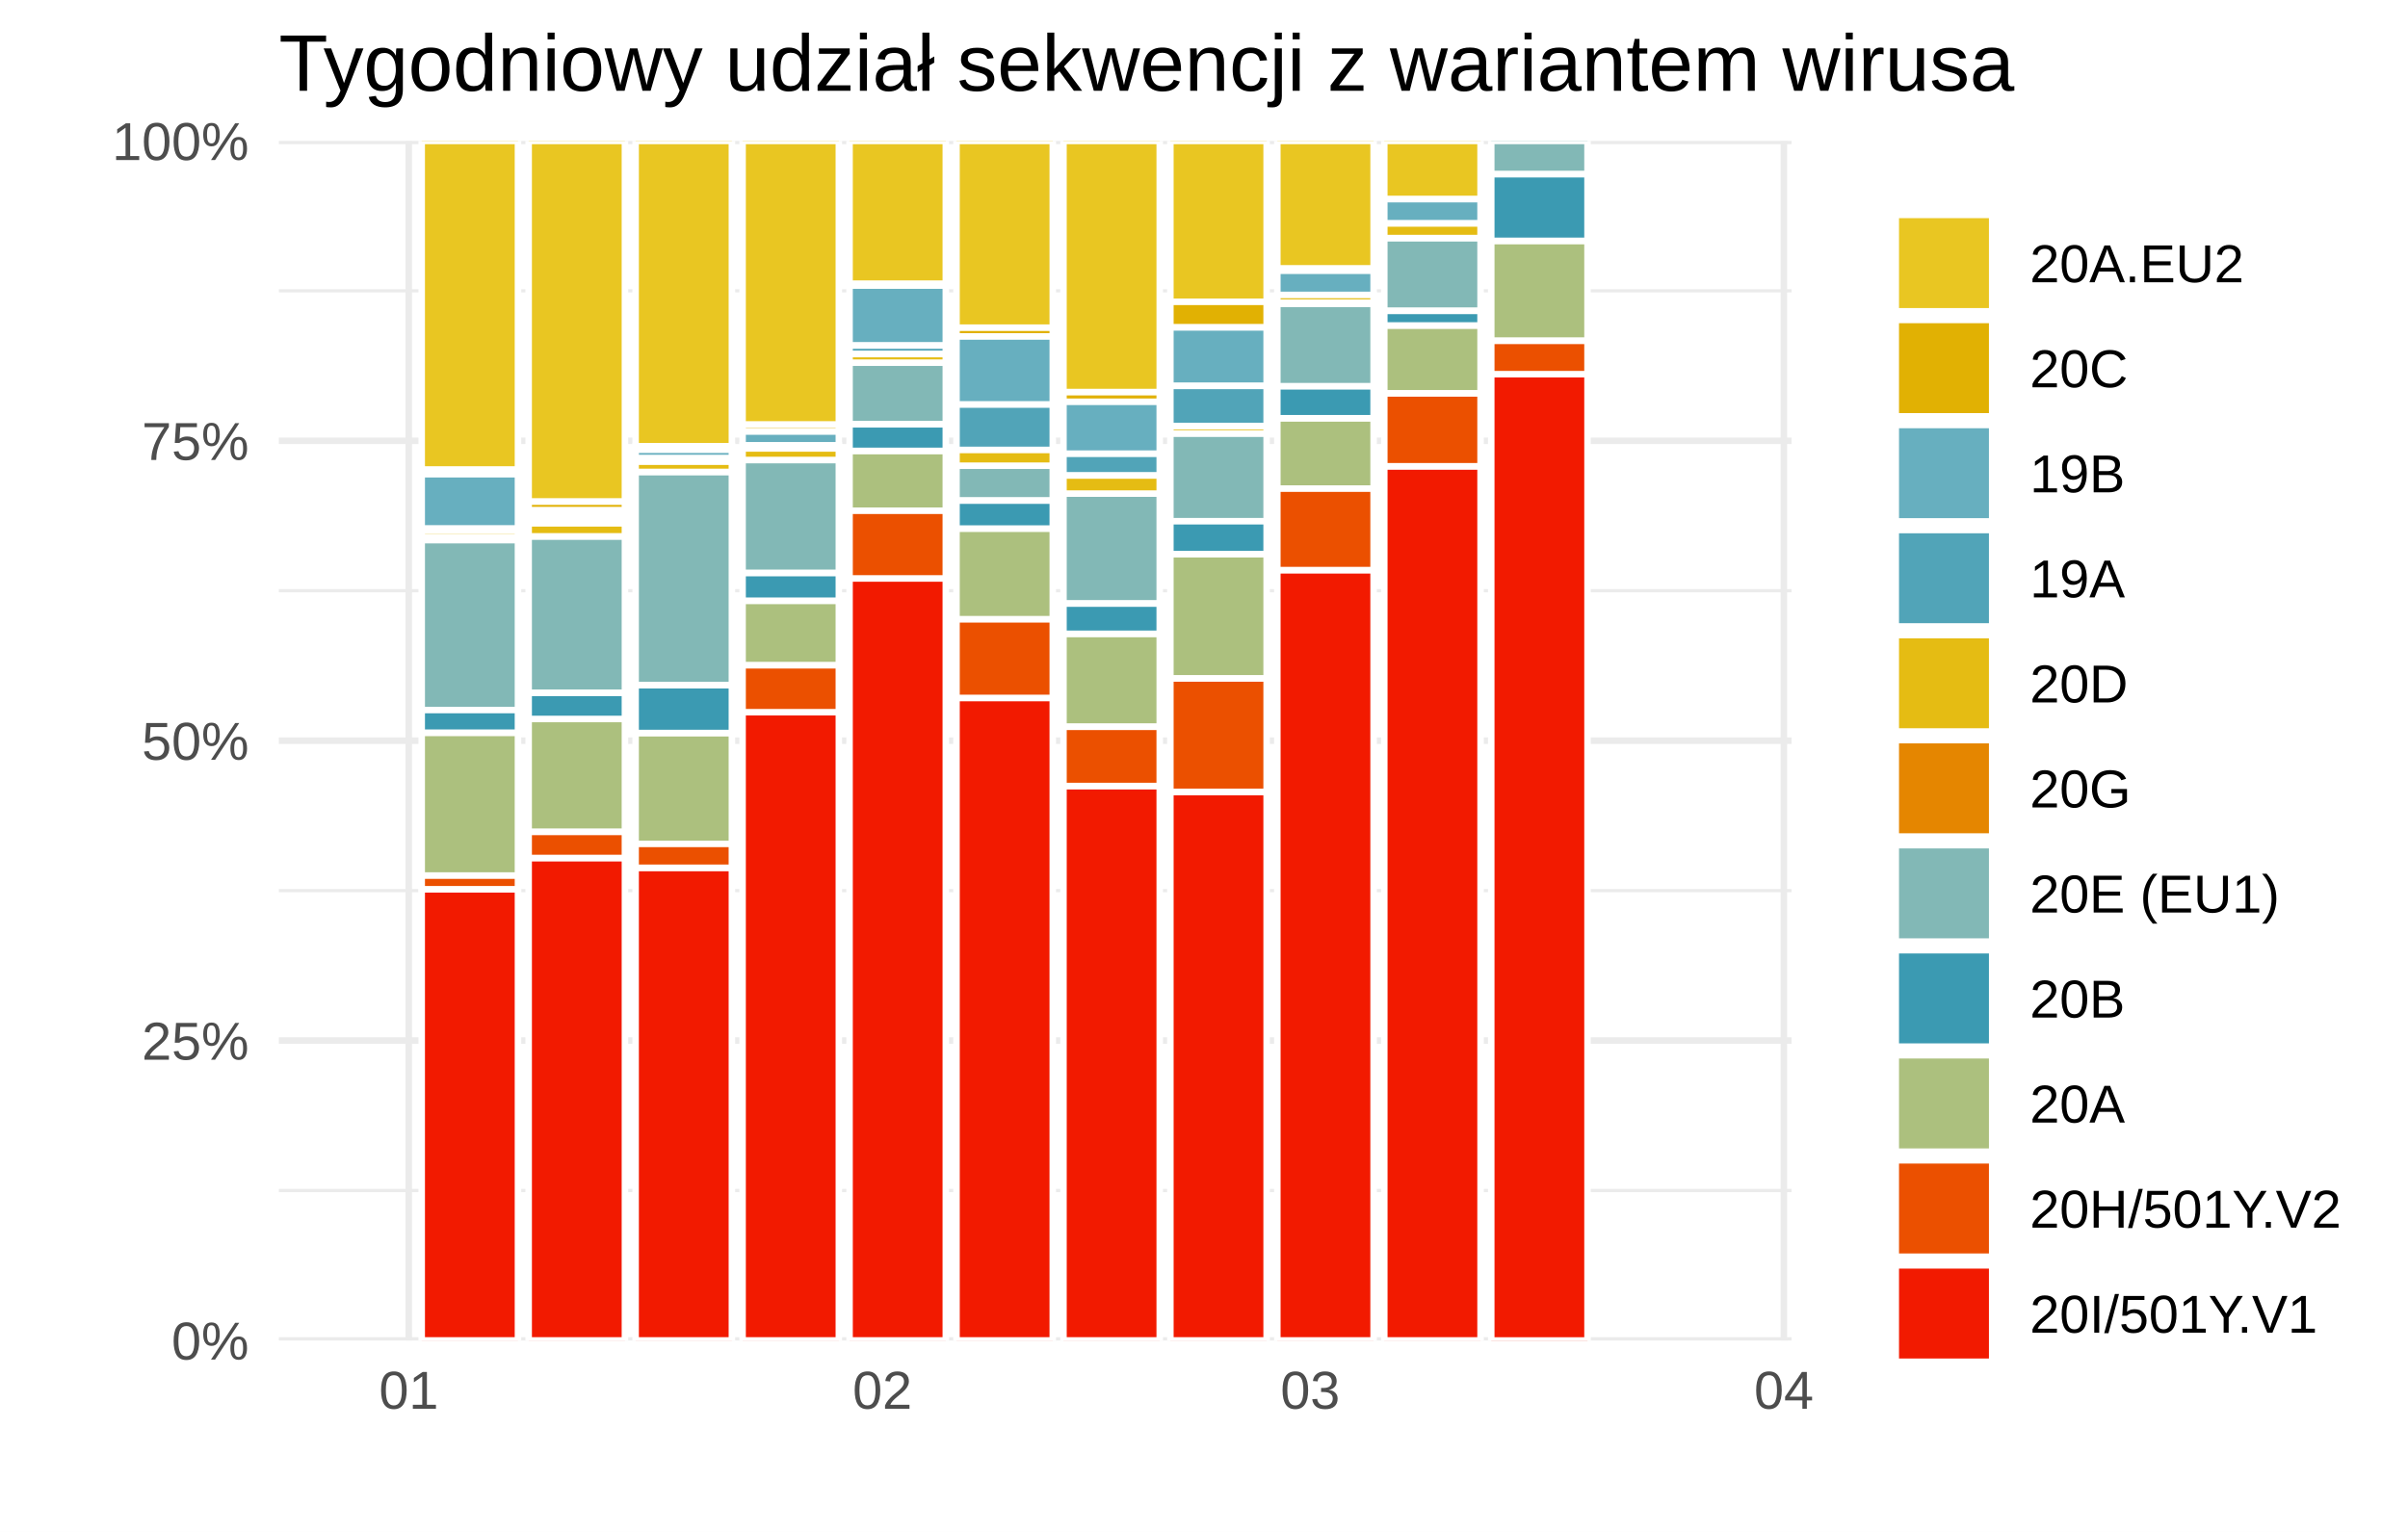
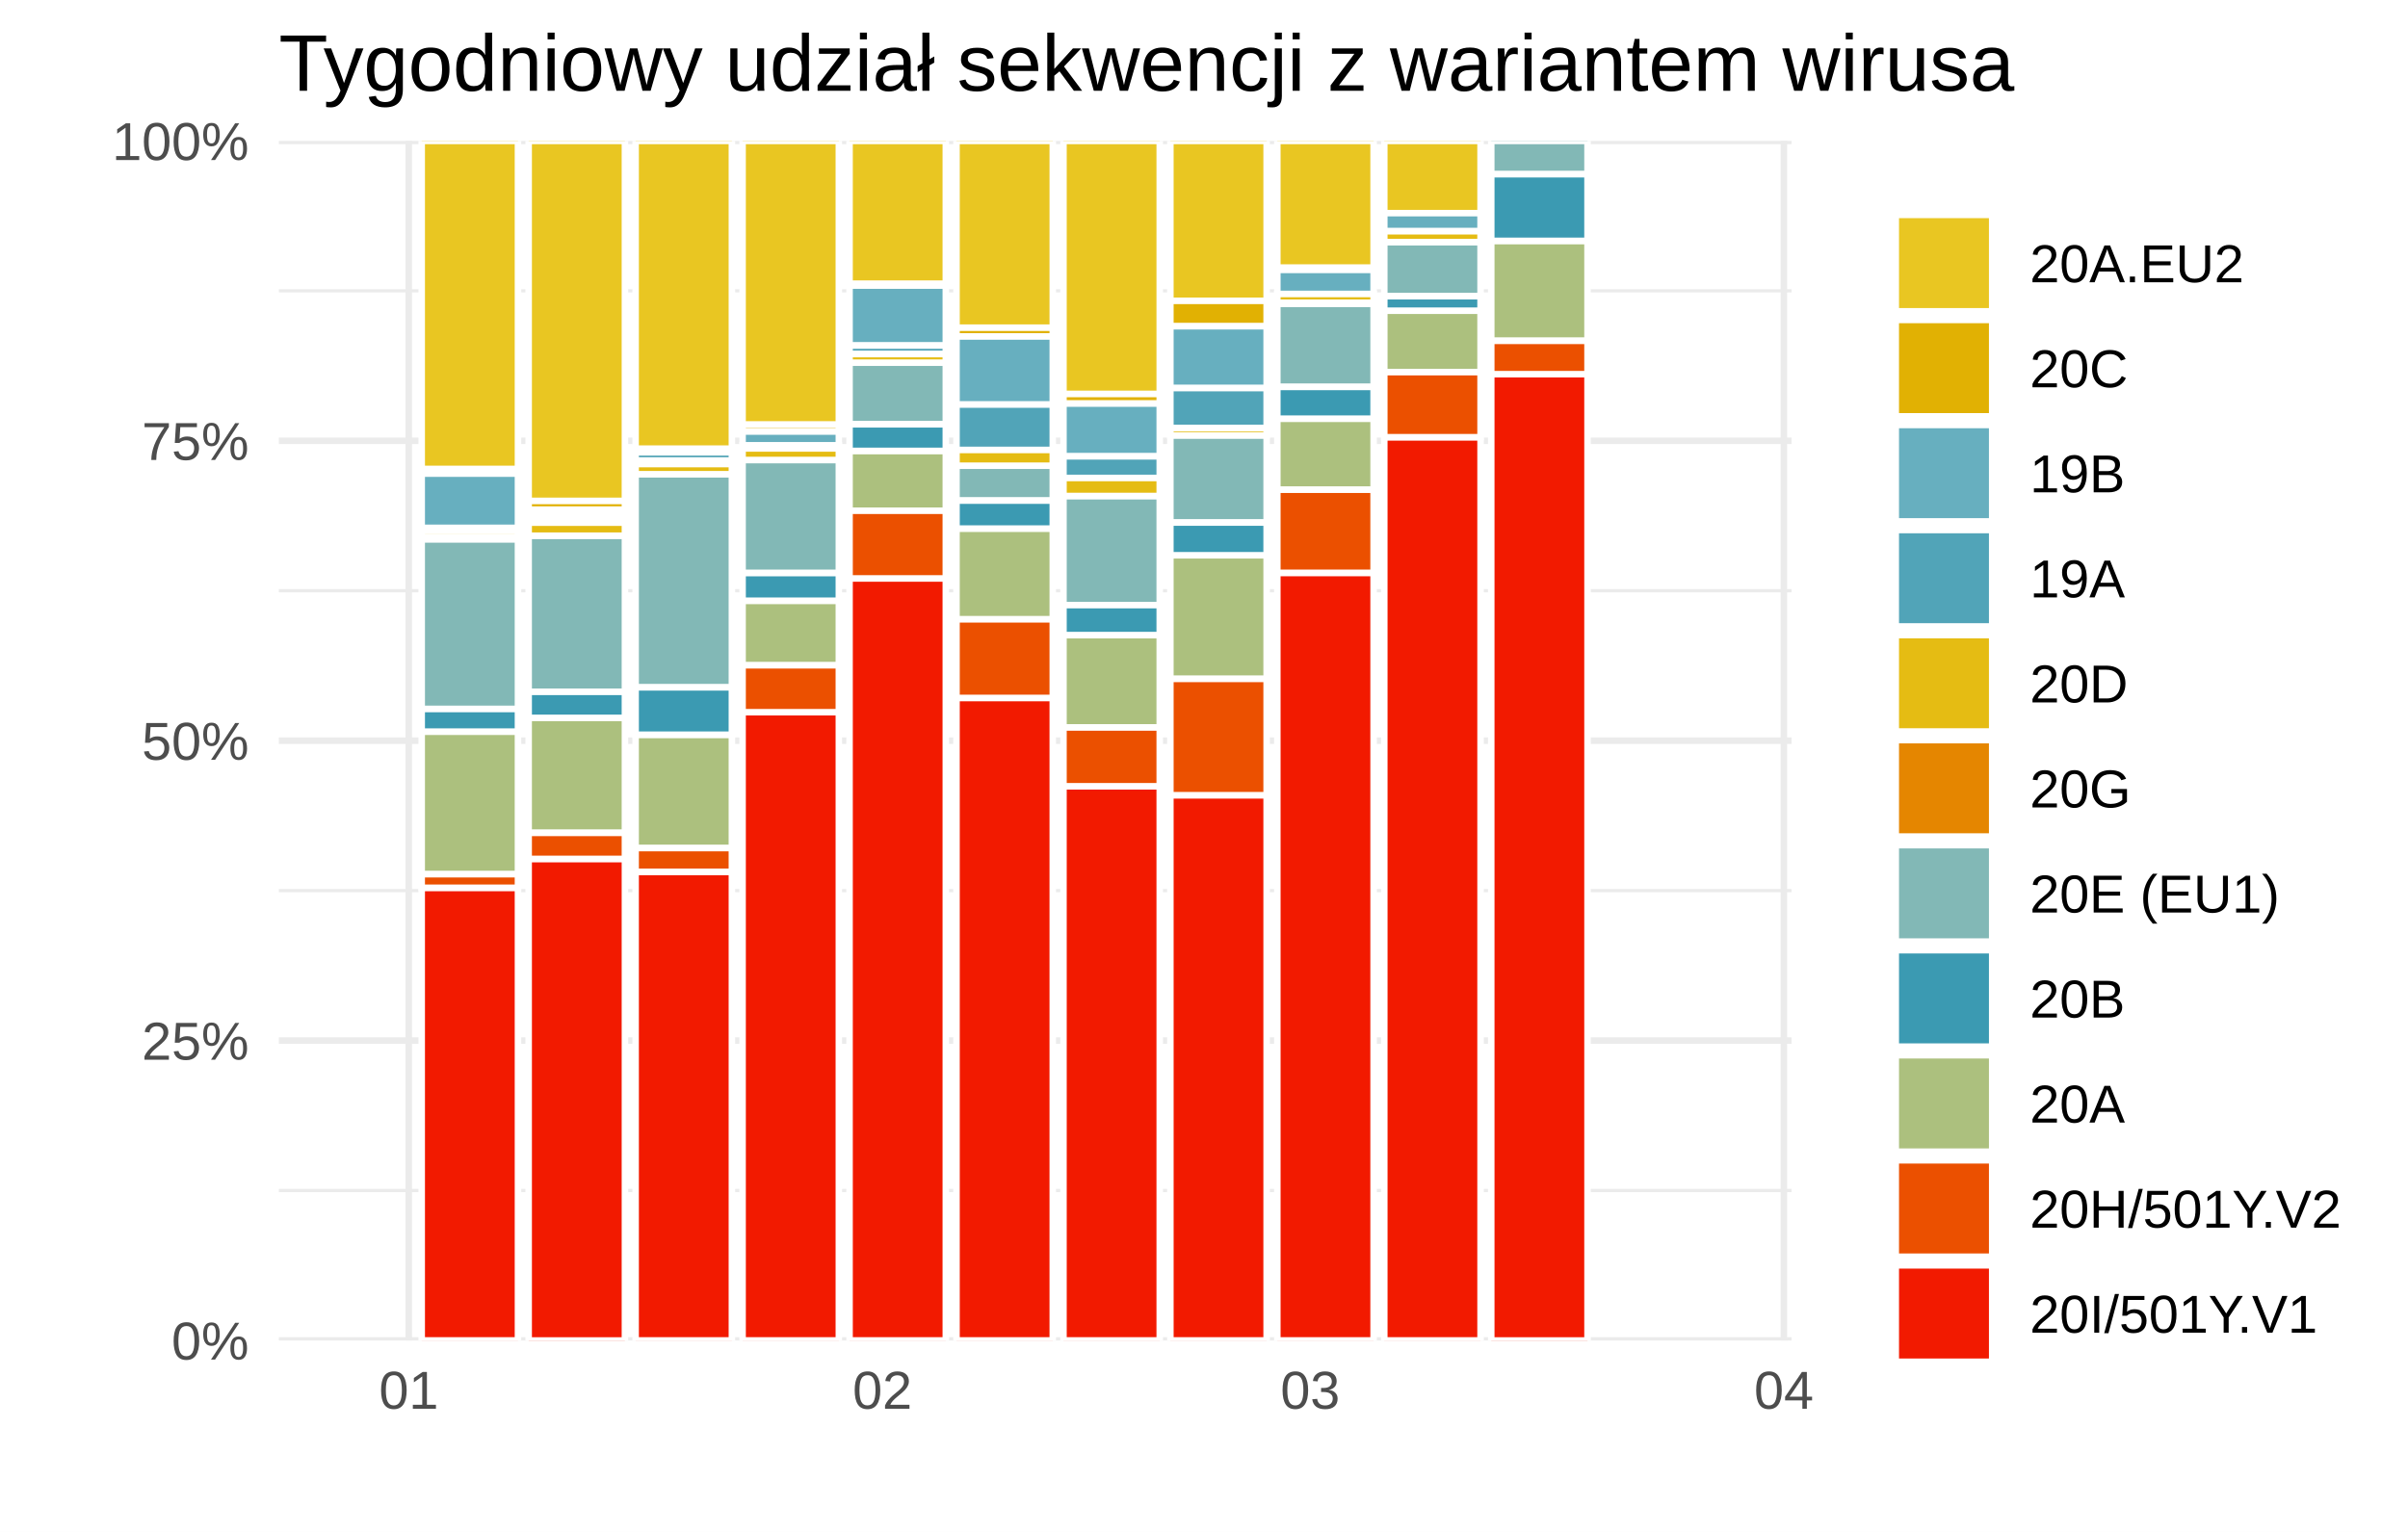
<svg xmlns="http://www.w3.org/2000/svg" class="svglite" width="396.00pt" height="252.00pt" viewBox="0 0 396.00 252.00">
  <defs>
    <style type="text/css">
    .svglite line, .svglite polyline, .svglite polygon, .svglite path, .svglite rect, .svglite circle {
      fill: none;
      stroke: #000000;
      stroke-linecap: round;
      stroke-linejoin: round;
      stroke-miterlimit: 10.00;
    }
  </style>
  </defs>
  <rect width="100%" height="100%" style="stroke: none; fill: #FFFFFF;" />
  <defs>
    <clipPath id="cpMC4wMHwzOTYuMDB8MC4wMHwyNTIuMDA=">
      <rect x="0.00" y="0.00" width="396.00" height="252.00" />
    </clipPath>
  </defs>
  <g clip-path="url(#cpMC4wMHwzOTYuMDB8MC4wMHwyNTIuMDA=)">
</g>
  <defs>
    <clipPath id="cpNDUuODZ8Mjk0LjYyfDIzLjE4fDIyMC41MA==">
      <rect x="45.86" y="23.18" width="248.76" height="197.33" />
    </clipPath>
  </defs>
  <g clip-path="url(#cpNDUuODZ8Mjk0LjYyfDIzLjE4fDIyMC41MA==)">
    <polyline points="45.86,195.84 294.62,195.84 " style="stroke-width: 0.53; stroke: #EBEBEB; stroke-linecap: butt;" />
    <polyline points="45.86,146.51 294.62,146.51 " style="stroke-width: 0.53; stroke: #EBEBEB; stroke-linecap: butt;" />
    <polyline points="45.86,97.17 294.62,97.17 " style="stroke-width: 0.53; stroke: #EBEBEB; stroke-linecap: butt;" />
    <polyline points="45.86,47.84 294.62,47.84 " style="stroke-width: 0.53; stroke: #EBEBEB; stroke-linecap: butt;" />
    <polyline points="106.16,220.50 106.16,23.18 " style="stroke-width: 0.53; stroke: #EBEBEB; stroke-linecap: butt;" />
    <polyline points="180.29,220.50 180.29,23.18 " style="stroke-width: 0.53; stroke: #EBEBEB; stroke-linecap: butt;" />
    <polyline points="254.41,220.50 254.41,23.18 " style="stroke-width: 0.53; stroke: #EBEBEB; stroke-linecap: butt;" />
    <polyline points="45.86,220.50 294.62,220.50 " style="stroke-width: 1.07; stroke: #EBEBEB; stroke-linecap: butt;" />
    <polyline points="45.86,171.17 294.62,171.17 " style="stroke-width: 1.07; stroke: #EBEBEB; stroke-linecap: butt;" />
    <polyline points="45.86,121.84 294.62,121.84 " style="stroke-width: 1.07; stroke: #EBEBEB; stroke-linecap: butt;" />
    <polyline points="45.86,72.51 294.62,72.51 " style="stroke-width: 1.07; stroke: #EBEBEB; stroke-linecap: butt;" />
    <polyline points="45.86,23.18 294.62,23.18 " style="stroke-width: 1.07; stroke: #EBEBEB; stroke-linecap: butt;" />
    <polyline points="67.22,220.50 67.22,23.18 " style="stroke-width: 1.07; stroke: #EBEBEB; stroke-linecap: butt;" />
    <polyline points="145.11,220.50 145.11,23.18 " style="stroke-width: 1.07; stroke: #EBEBEB; stroke-linecap: butt;" />
    <polyline points="215.47,220.50 215.47,23.18 " style="stroke-width: 1.07; stroke: #EBEBEB; stroke-linecap: butt;" />
    <polyline points="293.36,220.50 293.36,23.18 " style="stroke-width: 1.07; stroke: #EBEBEB; stroke-linecap: butt;" />
-     <rect x="69.35" y="146.27" width="15.83" height="74.23" style="stroke-width: 1.07; stroke: #FFFFFF; stroke-linecap: square; stroke-linejoin: miter; fill: #F21A00;" />
-     <rect x="86.94" y="141.14" width="15.83" height="79.36" style="stroke-width: 1.07; stroke: #FFFFFF; stroke-linecap: square; stroke-linejoin: miter; fill: #F21A00;" />
-     <rect x="104.53" y="142.75" width="15.83" height="77.75" style="stroke-width: 1.07; stroke: #FFFFFF; stroke-linecap: square; stroke-linejoin: miter; fill: #F21A00;" />
+     <rect x="69.35" y="146.04" width="15.83" height="74.46" style="stroke-width: 1.07; stroke: #FFFFFF; stroke-linecap: square; stroke-linejoin: miter; fill: #F21A00;" />
+     <rect x="86.94" y="141.29" width="15.83" height="79.22" style="stroke-width: 1.07; stroke: #FFFFFF; stroke-linecap: square; stroke-linejoin: miter; fill: #F21A00;" />
+     <rect x="104.53" y="143.41" width="15.83" height="77.09" style="stroke-width: 1.07; stroke: #FFFFFF; stroke-linecap: square; stroke-linejoin: miter; fill: #F21A00;" />
    <rect x="122.12" y="117.16" width="15.83" height="103.34" style="stroke-width: 1.07; stroke: #FFFFFF; stroke-linecap: square; stroke-linejoin: miter; fill: #F21A00;" />
    <rect x="139.71" y="95.15" width="15.83" height="125.35" style="stroke-width: 1.07; stroke: #FFFFFF; stroke-linecap: square; stroke-linejoin: miter; fill: #F21A00;" />
    <rect x="157.30" y="114.80" width="15.83" height="105.70" style="stroke-width: 1.07; stroke: #FFFFFF; stroke-linecap: square; stroke-linejoin: miter; fill: #F21A00;" />
-     <rect x="174.89" y="129.29" width="15.83" height="91.21" style="stroke-width: 1.07; stroke: #FFFFFF; stroke-linecap: square; stroke-linejoin: miter; fill: #F21A00;" />
-     <rect x="192.47" y="130.26" width="15.83" height="90.24" style="stroke-width: 1.07; stroke: #FFFFFF; stroke-linecap: square; stroke-linejoin: miter; fill: #F21A00;" />
-     <rect x="210.06" y="93.78" width="15.83" height="126.72" style="stroke-width: 1.07; stroke: #FFFFFF; stroke-linecap: square; stroke-linejoin: miter; fill: #F21A00;" />
-     <rect x="227.65" y="76.70" width="15.83" height="143.80" style="stroke-width: 1.07; stroke: #FFFFFF; stroke-linecap: square; stroke-linejoin: miter; fill: #F21A00;" />
+     <rect x="174.89" y="129.34" width="15.83" height="91.16" style="stroke-width: 1.07; stroke: #FFFFFF; stroke-linecap: square; stroke-linejoin: miter; fill: #F21A00;" />
+     <rect x="192.47" y="130.81" width="15.83" height="89.69" style="stroke-width: 1.07; stroke: #FFFFFF; stroke-linecap: square; stroke-linejoin: miter; fill: #F21A00;" />
+     <rect x="210.06" y="94.23" width="15.83" height="126.27" style="stroke-width: 1.07; stroke: #FFFFFF; stroke-linecap: square; stroke-linejoin: miter; fill: #F21A00;" />
+     <rect x="227.65" y="71.91" width="15.83" height="148.59" style="stroke-width: 1.07; stroke: #FFFFFF; stroke-linecap: square; stroke-linejoin: miter; fill: #F21A00;" />
    <rect x="245.24" y="61.55" width="15.83" height="158.96" style="stroke-width: 1.07; stroke: #FFFFFF; stroke-linecap: square; stroke-linejoin: miter; fill: #F21A00;" />
-     <rect x="69.35" y="23.18" width="15.83" height="54.09" style="stroke-width: 1.07; stroke: #FFFFFF; stroke-linecap: square; stroke-linejoin: miter; fill: #E9C622;" />
-     <rect x="86.94" y="23.18" width="15.83" height="59.34" style="stroke-width: 1.07; stroke: #FFFFFF; stroke-linecap: square; stroke-linejoin: miter; fill: #E9C622;" />
-     <rect x="104.53" y="23.18" width="15.83" height="50.24" style="stroke-width: 1.07; stroke: #FFFFFF; stroke-linecap: square; stroke-linejoin: miter; fill: #E9C622;" />
+     <rect x="69.35" y="23.18" width="15.83" height="53.99" style="stroke-width: 1.07; stroke: #FFFFFF; stroke-linecap: square; stroke-linejoin: miter; fill: #E9C622;" />
+     <rect x="86.94" y="23.18" width="15.83" height="59.23" style="stroke-width: 1.07; stroke: #FFFFFF; stroke-linecap: square; stroke-linejoin: miter; fill: #E9C622;" />
+     <rect x="104.53" y="23.18" width="15.83" height="50.65" style="stroke-width: 1.07; stroke: #FFFFFF; stroke-linecap: square; stroke-linejoin: miter; fill: #E9C622;" />
    <rect x="122.12" y="23.18" width="15.83" height="46.68" style="stroke-width: 1.07; stroke: #FFFFFF; stroke-linecap: square; stroke-linejoin: miter; fill: #E9C622;" />
    <rect x="139.71" y="23.18" width="15.83" height="23.52" style="stroke-width: 1.07; stroke: #FFFFFF; stroke-linecap: square; stroke-linejoin: miter; fill: #E9C622;" />
    <rect x="157.30" y="23.18" width="15.83" height="30.73" style="stroke-width: 1.07; stroke: #FFFFFF; stroke-linecap: square; stroke-linejoin: miter; fill: #E9C622;" />
-     <rect x="174.89" y="23.18" width="15.83" height="41.33" style="stroke-width: 1.07; stroke: #FFFFFF; stroke-linecap: square; stroke-linejoin: miter; fill: #E9C622;" />
-     <rect x="192.47" y="23.18" width="15.83" height="26.47" style="stroke-width: 1.07; stroke: #FFFFFF; stroke-linecap: square; stroke-linejoin: miter; fill: #E9C622;" />
-     <rect x="210.06" y="23.18" width="15.83" height="21.00" style="stroke-width: 1.07; stroke: #FFFFFF; stroke-linecap: square; stroke-linejoin: miter; fill: #E9C622;" />
-     <rect x="227.65" y="23.18" width="15.83" height="9.59" style="stroke-width: 1.07; stroke: #FFFFFF; stroke-linecap: square; stroke-linejoin: miter; fill: #E9C622;" />
+     <rect x="174.89" y="23.18" width="15.83" height="41.64" style="stroke-width: 1.07; stroke: #FFFFFF; stroke-linecap: square; stroke-linejoin: miter; fill: #E9C622;" />
+     <rect x="192.47" y="23.18" width="15.83" height="26.31" style="stroke-width: 1.07; stroke: #FFFFFF; stroke-linecap: square; stroke-linejoin: miter; fill: #E9C622;" />
+     <rect x="210.06" y="23.18" width="15.83" height="20.87" style="stroke-width: 1.07; stroke: #FFFFFF; stroke-linecap: square; stroke-linejoin: miter; fill: #E9C622;" />
+     <rect x="227.65" y="23.18" width="15.83" height="11.89" style="stroke-width: 1.07; stroke: #FFFFFF; stroke-linecap: square; stroke-linejoin: miter; fill: #E9C622;" />
    <rect x="245.24" y="23.18" width="15.83" height="0.00" style="stroke-width: 1.07; stroke: #FFFFFF; stroke-linecap: square; stroke-linejoin: miter; fill: #E9C622;" />
-     <rect x="69.35" y="120.53" width="15.83" height="23.50" style="stroke-width: 1.07; stroke: #FFFFFF; stroke-linecap: square; stroke-linejoin: miter; fill: #ACC07E;" />
-     <rect x="86.94" y="118.27" width="15.83" height="18.59" style="stroke-width: 1.07; stroke: #FFFFFF; stroke-linecap: square; stroke-linejoin: miter; fill: #ACC07E;" />
-     <rect x="104.53" y="120.58" width="15.83" height="18.24" style="stroke-width: 1.07; stroke: #FFFFFF; stroke-linecap: square; stroke-linejoin: miter; fill: #ACC07E;" />
+     <rect x="69.35" y="120.35" width="15.83" height="23.46" style="stroke-width: 1.07; stroke: #FFFFFF; stroke-linecap: square; stroke-linejoin: miter; fill: #ACC07E;" />
+     <rect x="86.94" y="118.09" width="15.83" height="18.91" style="stroke-width: 1.07; stroke: #FFFFFF; stroke-linecap: square; stroke-linejoin: miter; fill: #ACC07E;" />
+     <rect x="104.53" y="120.87" width="15.83" height="18.65" style="stroke-width: 1.07; stroke: #FFFFFF; stroke-linecap: square; stroke-linejoin: miter; fill: #ACC07E;" />
    <rect x="122.12" y="98.82" width="15.83" height="10.63" style="stroke-width: 1.07; stroke: #FFFFFF; stroke-linecap: square; stroke-linejoin: miter; fill: #ACC07E;" />
    <rect x="139.71" y="74.16" width="15.83" height="9.86" style="stroke-width: 1.07; stroke: #FFFFFF; stroke-linecap: square; stroke-linejoin: miter; fill: #ACC07E;" />
    <rect x="157.30" y="86.94" width="15.83" height="14.94" style="stroke-width: 1.07; stroke: #FFFFFF; stroke-linecap: square; stroke-linejoin: miter; fill: #ACC07E;" />
-     <rect x="174.89" y="104.25" width="15.83" height="15.30" style="stroke-width: 1.07; stroke: #FFFFFF; stroke-linecap: square; stroke-linejoin: miter; fill: #ACC07E;" />
-     <rect x="192.47" y="91.16" width="15.83" height="20.45" style="stroke-width: 1.07; stroke: #FFFFFF; stroke-linecap: square; stroke-linejoin: miter; fill: #ACC07E;" />
-     <rect x="210.06" y="68.80" width="15.83" height="11.59" style="stroke-width: 1.07; stroke: #FFFFFF; stroke-linecap: square; stroke-linejoin: miter; fill: #ACC07E;" />
-     <rect x="227.65" y="53.54" width="15.83" height="11.18" style="stroke-width: 1.07; stroke: #FFFFFF; stroke-linecap: square; stroke-linejoin: miter; fill: #ACC07E;" />
+     <rect x="174.89" y="104.48" width="15.83" height="15.19" style="stroke-width: 1.07; stroke: #FFFFFF; stroke-linecap: square; stroke-linejoin: miter; fill: #ACC07E;" />
+     <rect x="192.47" y="91.34" width="15.83" height="20.33" style="stroke-width: 1.07; stroke: #FFFFFF; stroke-linecap: square; stroke-linejoin: miter; fill: #ACC07E;" />
+     <rect x="210.06" y="68.87" width="15.83" height="11.69" style="stroke-width: 1.07; stroke: #FFFFFF; stroke-linecap: square; stroke-linejoin: miter; fill: #ACC07E;" />
+     <rect x="227.65" y="51.11" width="15.83" height="10.10" style="stroke-width: 1.07; stroke: #FFFFFF; stroke-linecap: square; stroke-linejoin: miter; fill: #ACC07E;" />
    <rect x="245.24" y="39.62" width="15.83" height="16.44" style="stroke-width: 1.07; stroke: #FFFFFF; stroke-linecap: square; stroke-linejoin: miter; fill: #ACC07E;" />
-     <rect x="69.35" y="88.83" width="15.83" height="27.98" style="stroke-width: 1.07; stroke: #FFFFFF; stroke-linecap: square; stroke-linejoin: miter; fill: #82B8B6;" />
-     <rect x="86.94" y="88.24" width="15.83" height="25.74" style="stroke-width: 1.07; stroke: #FFFFFF; stroke-linecap: square; stroke-linejoin: miter; fill: #82B8B6;" />
-     <rect x="104.53" y="77.63" width="15.83" height="35.09" style="stroke-width: 1.07; stroke: #FFFFFF; stroke-linecap: square; stroke-linejoin: miter; fill: #82B8B6;" />
+     <rect x="69.35" y="88.70" width="15.83" height="27.92" style="stroke-width: 1.07; stroke: #FFFFFF; stroke-linecap: square; stroke-linejoin: miter; fill: #82B8B6;" />
+     <rect x="86.94" y="88.12" width="15.83" height="25.69" style="stroke-width: 1.07; stroke: #FFFFFF; stroke-linecap: square; stroke-linejoin: miter; fill: #82B8B6;" />
+     <rect x="104.53" y="78.01" width="15.83" height="35.07" style="stroke-width: 1.07; stroke: #FFFFFF; stroke-linecap: square; stroke-linejoin: miter; fill: #82B8B6;" />
    <rect x="122.12" y="75.67" width="15.83" height="18.59" style="stroke-width: 1.07; stroke: #FFFFFF; stroke-linecap: square; stroke-linejoin: miter; fill: #82B8B6;" />
    <rect x="139.71" y="59.66" width="15.83" height="10.14" style="stroke-width: 1.07; stroke: #FFFFFF; stroke-linecap: square; stroke-linejoin: miter; fill: #82B8B6;" />
    <rect x="157.30" y="76.60" width="15.83" height="5.74" style="stroke-width: 1.07; stroke: #FFFFFF; stroke-linecap: square; stroke-linejoin: miter; fill: #82B8B6;" />
-     <rect x="174.89" y="81.20" width="15.83" height="18.08" style="stroke-width: 1.07; stroke: #FFFFFF; stroke-linecap: square; stroke-linejoin: miter; fill: #82B8B6;" />
-     <rect x="192.47" y="71.31" width="15.83" height="14.44" style="stroke-width: 1.07; stroke: #FFFFFF; stroke-linecap: square; stroke-linejoin: miter; fill: #82B8B6;" />
-     <rect x="210.06" y="49.97" width="15.83" height="13.58" style="stroke-width: 1.07; stroke: #FFFFFF; stroke-linecap: square; stroke-linejoin: miter; fill: #82B8B6;" />
-     <rect x="227.65" y="39.16" width="15.83" height="11.98" style="stroke-width: 1.07; stroke: #FFFFFF; stroke-linecap: square; stroke-linejoin: miter; fill: #82B8B6;" />
+     <rect x="174.89" y="81.59" width="15.83" height="17.96" style="stroke-width: 1.07; stroke: #FFFFFF; stroke-linecap: square; stroke-linejoin: miter; fill: #82B8B6;" />
+     <rect x="192.47" y="71.61" width="15.83" height="14.35" style="stroke-width: 1.07; stroke: #FFFFFF; stroke-linecap: square; stroke-linejoin: miter; fill: #82B8B6;" />
+     <rect x="210.06" y="49.98" width="15.83" height="13.67" style="stroke-width: 1.07; stroke: #FFFFFF; stroke-linecap: square; stroke-linejoin: miter; fill: #82B8B6;" />
+     <rect x="227.65" y="39.82" width="15.83" height="8.92" style="stroke-width: 1.07; stroke: #FFFFFF; stroke-linecap: square; stroke-linejoin: miter; fill: #82B8B6;" />
    <rect x="245.24" y="23.18" width="15.83" height="5.48" style="stroke-width: 1.07; stroke: #FFFFFF; stroke-linecap: square; stroke-linejoin: miter; fill: #82B8B6;" />
-     <rect x="69.35" y="77.26" width="15.83" height="0.75" style="stroke-width: 1.07; stroke: #FFFFFF; stroke-linecap: square; stroke-linejoin: miter; fill: #E1B103;" />
-     <rect x="86.94" y="82.52" width="15.83" height="1.43" style="stroke-width: 1.07; stroke: #FFFFFF; stroke-linecap: square; stroke-linejoin: miter; fill: #E1B103;" />
-     <rect x="104.53" y="73.42" width="15.83" height="0.56" style="stroke-width: 1.07; stroke: #FFFFFF; stroke-linecap: square; stroke-linejoin: miter; fill: #E1B103;" />
+     <rect x="69.35" y="77.16" width="15.83" height="0.74" style="stroke-width: 1.07; stroke: #FFFFFF; stroke-linecap: square; stroke-linejoin: miter; fill: #E1B103;" />
+     <rect x="86.94" y="82.41" width="15.83" height="1.43" style="stroke-width: 1.07; stroke: #FFFFFF; stroke-linecap: square; stroke-linejoin: miter; fill: #E1B103;" />
+     <rect x="104.53" y="73.83" width="15.83" height="0.56" style="stroke-width: 1.07; stroke: #FFFFFF; stroke-linecap: square; stroke-linejoin: miter; fill: #E1B103;" />
    <rect x="122.12" y="69.85" width="15.83" height="1.14" style="stroke-width: 1.07; stroke: #FFFFFF; stroke-linecap: square; stroke-linejoin: miter; fill: #E1B103;" />
    <rect x="139.71" y="46.70" width="15.83" height="0.28" style="stroke-width: 1.07; stroke: #FFFFFF; stroke-linecap: square; stroke-linejoin: miter; fill: #E1B103;" />
    <rect x="157.30" y="53.91" width="15.83" height="1.44" style="stroke-width: 1.07; stroke: #FFFFFF; stroke-linecap: square; stroke-linejoin: miter; fill: #E1B103;" />
-     <rect x="174.89" y="64.51" width="15.83" height="1.59" style="stroke-width: 1.07; stroke: #FFFFFF; stroke-linecap: square; stroke-linejoin: miter; fill: #E1B103;" />
-     <rect x="192.47" y="49.65" width="15.83" height="4.21" style="stroke-width: 1.07; stroke: #FFFFFF; stroke-linecap: square; stroke-linejoin: miter; fill: #E1B103;" />
-     <rect x="210.06" y="44.18" width="15.83" height="0.36" style="stroke-width: 1.07; stroke: #FFFFFF; stroke-linecap: square; stroke-linejoin: miter; fill: #E1B103;" />
-     <rect x="227.65" y="32.76" width="15.83" height="0.00" style="stroke-width: 1.07; stroke: #FFFFFF; stroke-linecap: square; stroke-linejoin: miter; fill: #E1B103;" />
+     <rect x="174.89" y="64.81" width="15.83" height="1.58" style="stroke-width: 1.07; stroke: #FFFFFF; stroke-linecap: square; stroke-linejoin: miter; fill: #E1B103;" />
+     <rect x="192.47" y="49.49" width="15.83" height="4.19" style="stroke-width: 1.07; stroke: #FFFFFF; stroke-linecap: square; stroke-linejoin: miter; fill: #E1B103;" />
+     <rect x="210.06" y="44.04" width="15.83" height="0.36" style="stroke-width: 1.07; stroke: #FFFFFF; stroke-linecap: square; stroke-linejoin: miter; fill: #E1B103;" />
+     <rect x="227.65" y="35.06" width="15.83" height="0.00" style="stroke-width: 1.07; stroke: #FFFFFF; stroke-linecap: square; stroke-linejoin: miter; fill: #E1B103;" />
    <rect x="245.24" y="23.18" width="15.83" height="0.00" style="stroke-width: 1.07; stroke: #FFFFFF; stroke-linecap: square; stroke-linejoin: miter; fill: #E1B103;" />
-     <rect x="69.35" y="116.80" width="15.83" height="3.73" style="stroke-width: 1.07; stroke: #FFFFFF; stroke-linecap: square; stroke-linejoin: miter; fill: #3B9AB2;" />
-     <rect x="86.94" y="113.98" width="15.83" height="4.29" style="stroke-width: 1.07; stroke: #FFFFFF; stroke-linecap: square; stroke-linejoin: miter; fill: #3B9AB2;" />
-     <rect x="104.53" y="112.72" width="15.83" height="7.86" style="stroke-width: 1.07; stroke: #FFFFFF; stroke-linecap: square; stroke-linejoin: miter; fill: #3B9AB2;" />
+     <rect x="69.35" y="116.63" width="15.83" height="3.72" style="stroke-width: 1.07; stroke: #FFFFFF; stroke-linecap: square; stroke-linejoin: miter; fill: #3B9AB2;" />
+     <rect x="86.94" y="113.81" width="15.83" height="4.28" style="stroke-width: 1.07; stroke: #FFFFFF; stroke-linecap: square; stroke-linejoin: miter; fill: #3B9AB2;" />
+     <rect x="104.53" y="113.07" width="15.83" height="7.79" style="stroke-width: 1.07; stroke: #FFFFFF; stroke-linecap: square; stroke-linejoin: miter; fill: #3B9AB2;" />
    <rect x="122.12" y="94.27" width="15.83" height="4.55" style="stroke-width: 1.07; stroke: #FFFFFF; stroke-linecap: square; stroke-linejoin: miter; fill: #3B9AB2;" />
    <rect x="139.71" y="69.80" width="15.83" height="4.37" style="stroke-width: 1.07; stroke: #FFFFFF; stroke-linecap: square; stroke-linejoin: miter; fill: #3B9AB2;" />
    <rect x="157.30" y="82.35" width="15.83" height="4.60" style="stroke-width: 1.07; stroke: #FFFFFF; stroke-linecap: square; stroke-linejoin: miter; fill: #3B9AB2;" />
-     <rect x="174.89" y="99.29" width="15.83" height="4.97" style="stroke-width: 1.07; stroke: #FFFFFF; stroke-linecap: square; stroke-linejoin: miter; fill: #3B9AB2;" />
-     <rect x="192.47" y="85.74" width="15.83" height="5.41" style="stroke-width: 1.07; stroke: #FFFFFF; stroke-linecap: square; stroke-linejoin: miter; fill: #3B9AB2;" />
-     <rect x="210.06" y="63.55" width="15.83" height="5.25" style="stroke-width: 1.07; stroke: #FFFFFF; stroke-linecap: square; stroke-linejoin: miter; fill: #3B9AB2;" />
-     <rect x="227.65" y="51.14" width="15.83" height="2.40" style="stroke-width: 1.07; stroke: #FFFFFF; stroke-linecap: square; stroke-linejoin: miter; fill: #3B9AB2;" />
+     <rect x="174.89" y="99.54" width="15.83" height="4.93" style="stroke-width: 1.07; stroke: #FFFFFF; stroke-linecap: square; stroke-linejoin: miter; fill: #3B9AB2;" />
+     <rect x="192.47" y="85.96" width="15.83" height="5.38" style="stroke-width: 1.07; stroke: #FFFFFF; stroke-linecap: square; stroke-linejoin: miter; fill: #3B9AB2;" />
+     <rect x="210.06" y="63.65" width="15.83" height="5.22" style="stroke-width: 1.07; stroke: #FFFFFF; stroke-linecap: square; stroke-linejoin: miter; fill: #3B9AB2;" />
+     <rect x="227.65" y="48.73" width="15.83" height="2.38" style="stroke-width: 1.07; stroke: #FFFFFF; stroke-linecap: square; stroke-linejoin: miter; fill: #3B9AB2;" />
    <rect x="245.24" y="28.66" width="15.83" height="10.96" style="stroke-width: 1.07; stroke: #FFFFFF; stroke-linecap: square; stroke-linejoin: miter; fill: #3B9AB2;" />
-     <rect x="69.35" y="144.04" width="15.83" height="2.24" style="stroke-width: 1.07; stroke: #FFFFFF; stroke-linecap: square; stroke-linejoin: miter; fill: #EB5000;" />
-     <rect x="86.94" y="136.85" width="15.83" height="4.29" style="stroke-width: 1.07; stroke: #FFFFFF; stroke-linecap: square; stroke-linejoin: miter; fill: #EB5000;" />
-     <rect x="104.53" y="138.82" width="15.83" height="3.93" style="stroke-width: 1.07; stroke: #FFFFFF; stroke-linecap: square; stroke-linejoin: miter; fill: #EB5000;" />
+     <rect x="69.35" y="143.81" width="15.83" height="2.23" style="stroke-width: 1.07; stroke: #FFFFFF; stroke-linecap: square; stroke-linejoin: miter; fill: #EB5000;" />
+     <rect x="86.94" y="137.01" width="15.83" height="4.28" style="stroke-width: 1.07; stroke: #FFFFFF; stroke-linecap: square; stroke-linejoin: miter; fill: #EB5000;" />
+     <rect x="104.53" y="139.51" width="15.83" height="3.90" style="stroke-width: 1.07; stroke: #FFFFFF; stroke-linecap: square; stroke-linejoin: miter; fill: #EB5000;" />
    <rect x="122.12" y="109.44" width="15.83" height="7.72" style="stroke-width: 1.07; stroke: #FFFFFF; stroke-linecap: square; stroke-linejoin: miter; fill: #EB5000;" />
    <rect x="139.71" y="84.02" width="15.83" height="11.13" style="stroke-width: 1.07; stroke: #FFFFFF; stroke-linecap: square; stroke-linejoin: miter; fill: #EB5000;" />
    <rect x="157.30" y="101.88" width="15.83" height="12.93" style="stroke-width: 1.07; stroke: #FFFFFF; stroke-linecap: square; stroke-linejoin: miter; fill: #EB5000;" />
-     <rect x="174.89" y="119.56" width="15.83" height="9.74" style="stroke-width: 1.07; stroke: #FFFFFF; stroke-linecap: square; stroke-linejoin: miter; fill: #EB5000;" />
-     <rect x="192.47" y="111.61" width="15.83" height="18.65" style="stroke-width: 1.07; stroke: #FFFFFF; stroke-linecap: square; stroke-linejoin: miter; fill: #EB5000;" />
-     <rect x="210.06" y="80.38" width="15.83" height="13.40" style="stroke-width: 1.07; stroke: #FFFFFF; stroke-linecap: square; stroke-linejoin: miter; fill: #EB5000;" />
-     <rect x="227.65" y="64.72" width="15.83" height="11.98" style="stroke-width: 1.07; stroke: #FFFFFF; stroke-linecap: square; stroke-linejoin: miter; fill: #EB5000;" />
+     <rect x="174.89" y="119.67" width="15.83" height="9.67" style="stroke-width: 1.07; stroke: #FFFFFF; stroke-linecap: square; stroke-linejoin: miter; fill: #EB5000;" />
+     <rect x="192.47" y="111.68" width="15.83" height="19.13" style="stroke-width: 1.07; stroke: #FFFFFF; stroke-linecap: square; stroke-linejoin: miter; fill: #EB5000;" />
+     <rect x="210.06" y="80.56" width="15.83" height="13.67" style="stroke-width: 1.07; stroke: #FFFFFF; stroke-linecap: square; stroke-linejoin: miter; fill: #EB5000;" />
+     <rect x="227.65" y="61.22" width="15.83" height="10.70" style="stroke-width: 1.07; stroke: #FFFFFF; stroke-linecap: square; stroke-linejoin: miter; fill: #EB5000;" />
    <rect x="245.24" y="56.07" width="15.83" height="5.48" style="stroke-width: 1.07; stroke: #FFFFFF; stroke-linecap: square; stroke-linejoin: miter; fill: #EB5000;" />
-     <rect x="69.35" y="78.01" width="15.83" height="8.95" style="stroke-width: 1.07; stroke: #FFFFFF; stroke-linecap: square; stroke-linejoin: miter; fill: #67AFBF;" />
-     <rect x="86.94" y="83.95" width="15.83" height="1.07" style="stroke-width: 1.07; stroke: #FFFFFF; stroke-linecap: square; stroke-linejoin: miter; fill: #67AFBF;" />
-     <rect x="104.53" y="73.98" width="15.83" height="1.40" style="stroke-width: 1.07; stroke: #FFFFFF; stroke-linecap: square; stroke-linejoin: miter; fill: #67AFBF;" />
+     <rect x="69.35" y="77.91" width="15.83" height="8.94" style="stroke-width: 1.07; stroke: #FFFFFF; stroke-linecap: square; stroke-linejoin: miter; fill: #67AFBF;" />
+     <rect x="86.94" y="83.84" width="15.83" height="1.07" style="stroke-width: 1.07; stroke: #FFFFFF; stroke-linecap: square; stroke-linejoin: miter; fill: #67AFBF;" />
+     <rect x="104.53" y="74.39" width="15.83" height="1.39" style="stroke-width: 1.07; stroke: #FFFFFF; stroke-linecap: square; stroke-linejoin: miter; fill: #67AFBF;" />
    <rect x="122.12" y="70.99" width="15.83" height="2.28" style="stroke-width: 1.07; stroke: #FFFFFF; stroke-linecap: square; stroke-linejoin: miter; fill: #67AFBF;" />
    <rect x="139.71" y="46.98" width="15.83" height="9.86" style="stroke-width: 1.07; stroke: #FFFFFF; stroke-linecap: square; stroke-linejoin: miter; fill: #67AFBF;" />
    <rect x="157.30" y="55.35" width="15.83" height="11.20" style="stroke-width: 1.07; stroke: #FFFFFF; stroke-linecap: square; stroke-linejoin: miter; fill: #67AFBF;" />
-     <rect x="174.89" y="66.10" width="15.83" height="8.54" style="stroke-width: 1.07; stroke: #FFFFFF; stroke-linecap: square; stroke-linejoin: miter; fill: #67AFBF;" />
-     <rect x="192.47" y="53.86" width="15.83" height="9.63" style="stroke-width: 1.07; stroke: #FFFFFF; stroke-linecap: square; stroke-linejoin: miter; fill: #67AFBF;" />
-     <rect x="210.06" y="44.54" width="15.83" height="3.98" style="stroke-width: 1.07; stroke: #FFFFFF; stroke-linecap: square; stroke-linejoin: miter; fill: #67AFBF;" />
-     <rect x="227.65" y="32.76" width="15.83" height="3.99" style="stroke-width: 1.07; stroke: #FFFFFF; stroke-linecap: square; stroke-linejoin: miter; fill: #67AFBF;" />
+     <rect x="174.89" y="66.39" width="15.83" height="8.68" style="stroke-width: 1.07; stroke: #FFFFFF; stroke-linecap: square; stroke-linejoin: miter; fill: #67AFBF;" />
+     <rect x="192.47" y="53.67" width="15.83" height="10.17" style="stroke-width: 1.07; stroke: #FFFFFF; stroke-linecap: square; stroke-linejoin: miter; fill: #67AFBF;" />
+     <rect x="210.06" y="44.40" width="15.83" height="3.96" style="stroke-width: 1.07; stroke: #FFFFFF; stroke-linecap: square; stroke-linejoin: miter; fill: #67AFBF;" />
+     <rect x="227.65" y="35.06" width="15.83" height="2.97" style="stroke-width: 1.07; stroke: #FFFFFF; stroke-linecap: square; stroke-linejoin: miter; fill: #67AFBF;" />
    <rect x="245.24" y="23.18" width="15.83" height="0.00" style="stroke-width: 1.07; stroke: #FFFFFF; stroke-linecap: square; stroke-linejoin: miter; fill: #67AFBF;" />
-     <rect x="69.35" y="86.96" width="15.83" height="0.37" style="stroke-width: 1.07; stroke: #FFFFFF; stroke-linecap: square; stroke-linejoin: miter; fill: #51A4B8;" />
-     <rect x="86.94" y="85.02" width="15.83" height="1.07" style="stroke-width: 1.07; stroke: #FFFFFF; stroke-linecap: square; stroke-linejoin: miter; fill: #51A4B8;" />
-     <rect x="104.53" y="75.39" width="15.83" height="0.56" style="stroke-width: 1.07; stroke: #FFFFFF; stroke-linecap: square; stroke-linejoin: miter; fill: #51A4B8;" />
+     <rect x="69.35" y="86.84" width="15.83" height="0.37" style="stroke-width: 1.07; stroke: #FFFFFF; stroke-linecap: square; stroke-linejoin: miter; fill: #51A4B8;" />
+     <rect x="86.94" y="84.91" width="15.83" height="1.07" style="stroke-width: 1.07; stroke: #FFFFFF; stroke-linecap: square; stroke-linejoin: miter; fill: #51A4B8;" />
+     <rect x="104.53" y="75.78" width="15.83" height="0.56" style="stroke-width: 1.07; stroke: #FFFFFF; stroke-linecap: square; stroke-linejoin: miter; fill: #51A4B8;" />
    <rect x="122.12" y="73.27" width="15.83" height="0.51" style="stroke-width: 1.07; stroke: #FFFFFF; stroke-linecap: square; stroke-linejoin: miter; fill: #51A4B8;" />
    <rect x="139.71" y="56.84" width="15.83" height="1.41" style="stroke-width: 1.07; stroke: #FFFFFF; stroke-linecap: square; stroke-linejoin: miter; fill: #51A4B8;" />
    <rect x="157.30" y="66.55" width="15.83" height="7.47" style="stroke-width: 1.07; stroke: #FFFFFF; stroke-linecap: square; stroke-linejoin: miter; fill: #51A4B8;" />
-     <rect x="174.89" y="74.65" width="15.83" height="3.58" style="stroke-width: 1.07; stroke: #FFFFFF; stroke-linecap: square; stroke-linejoin: miter; fill: #51A4B8;" />
-     <rect x="192.47" y="63.48" width="15.83" height="6.62" style="stroke-width: 1.07; stroke: #FFFFFF; stroke-linecap: square; stroke-linejoin: miter; fill: #51A4B8;" />
-     <rect x="210.06" y="48.52" width="15.83" height="0.00" style="stroke-width: 1.07; stroke: #FFFFFF; stroke-linecap: square; stroke-linejoin: miter; fill: #51A4B8;" />
-     <rect x="227.65" y="36.76" width="15.83" height="0.00" style="stroke-width: 1.07; stroke: #FFFFFF; stroke-linecap: square; stroke-linejoin: miter; fill: #51A4B8;" />
+     <rect x="174.89" y="75.07" width="15.83" height="3.55" style="stroke-width: 1.07; stroke: #FFFFFF; stroke-linecap: square; stroke-linejoin: miter; fill: #51A4B8;" />
+     <rect x="192.47" y="63.84" width="15.83" height="6.58" style="stroke-width: 1.07; stroke: #FFFFFF; stroke-linecap: square; stroke-linejoin: miter; fill: #51A4B8;" />
+     <rect x="210.06" y="48.36" width="15.83" height="0.00" style="stroke-width: 1.07; stroke: #FFFFFF; stroke-linecap: square; stroke-linejoin: miter; fill: #51A4B8;" />
+     <rect x="227.65" y="38.04" width="15.83" height="0.00" style="stroke-width: 1.07; stroke: #FFFFFF; stroke-linecap: square; stroke-linejoin: miter; fill: #51A4B8;" />
    <rect x="245.24" y="23.18" width="15.83" height="0.00" style="stroke-width: 1.07; stroke: #FFFFFF; stroke-linecap: square; stroke-linejoin: miter; fill: #51A4B8;" />
-     <rect x="69.35" y="87.34" width="15.83" height="1.12" style="stroke-width: 1.07; stroke: #FFFFFF; stroke-linecap: square; stroke-linejoin: miter; fill: #E5BC13;" />
-     <rect x="86.94" y="86.09" width="15.83" height="2.14" style="stroke-width: 1.07; stroke: #FFFFFF; stroke-linecap: square; stroke-linejoin: miter; fill: #E5BC13;" />
-     <rect x="104.53" y="75.95" width="15.83" height="1.68" style="stroke-width: 1.07; stroke: #FFFFFF; stroke-linecap: square; stroke-linejoin: miter; fill: #E5BC13;" />
+     <rect x="69.35" y="87.22" width="15.83" height="1.12" style="stroke-width: 1.07; stroke: #FFFFFF; stroke-linecap: square; stroke-linejoin: miter; fill: #E5BC13;" />
+     <rect x="86.94" y="85.98" width="15.83" height="2.14" style="stroke-width: 1.07; stroke: #FFFFFF; stroke-linecap: square; stroke-linejoin: miter; fill: #E5BC13;" />
+     <rect x="104.53" y="76.34" width="15.83" height="1.67" style="stroke-width: 1.07; stroke: #FFFFFF; stroke-linecap: square; stroke-linejoin: miter; fill: #E5BC13;" />
    <rect x="122.12" y="73.77" width="15.83" height="1.90" style="stroke-width: 1.07; stroke: #FFFFFF; stroke-linecap: square; stroke-linejoin: miter; fill: #E5BC13;" />
    <rect x="139.71" y="58.25" width="15.83" height="1.41" style="stroke-width: 1.07; stroke: #FFFFFF; stroke-linecap: square; stroke-linejoin: miter; fill: #E5BC13;" />
    <rect x="157.30" y="74.02" width="15.83" height="2.59" style="stroke-width: 1.07; stroke: #FFFFFF; stroke-linecap: square; stroke-linejoin: miter; fill: #E5BC13;" />
-     <rect x="174.89" y="78.22" width="15.83" height="2.98" style="stroke-width: 1.07; stroke: #FFFFFF; stroke-linecap: square; stroke-linejoin: miter; fill: #E5BC13;" />
-     <rect x="192.47" y="70.10" width="15.83" height="1.20" style="stroke-width: 1.07; stroke: #FFFFFF; stroke-linecap: square; stroke-linejoin: miter; fill: #E5BC13;" />
-     <rect x="210.06" y="48.52" width="15.83" height="1.27" style="stroke-width: 1.07; stroke: #FFFFFF; stroke-linecap: square; stroke-linejoin: miter; fill: #E5BC13;" />
-     <rect x="227.65" y="36.76" width="15.83" height="2.40" style="stroke-width: 1.07; stroke: #FFFFFF; stroke-linecap: square; stroke-linejoin: miter; fill: #E5BC13;" />
+     <rect x="174.89" y="78.63" width="15.83" height="2.96" style="stroke-width: 1.07; stroke: #FFFFFF; stroke-linecap: square; stroke-linejoin: miter; fill: #E5BC13;" />
+     <rect x="192.47" y="70.42" width="15.83" height="1.20" style="stroke-width: 1.07; stroke: #FFFFFF; stroke-linecap: square; stroke-linejoin: miter; fill: #E5BC13;" />
+     <rect x="210.06" y="48.36" width="15.83" height="1.44" style="stroke-width: 1.07; stroke: #FFFFFF; stroke-linecap: square; stroke-linejoin: miter; fill: #E5BC13;" />
+     <rect x="227.65" y="38.04" width="15.83" height="1.78" style="stroke-width: 1.07; stroke: #FFFFFF; stroke-linecap: square; stroke-linejoin: miter; fill: #E5BC13;" />
    <rect x="245.24" y="23.18" width="15.83" height="0.00" style="stroke-width: 1.07; stroke: #FFFFFF; stroke-linecap: square; stroke-linejoin: miter; fill: #E5BC13;" />
-     <rect x="69.35" y="88.46" width="15.83" height="0.37" style="stroke-width: 1.07; stroke: #FFFFFF; stroke-linecap: square; stroke-linejoin: miter; fill: #E58600;" />
-     <rect x="86.94" y="88.24" width="15.83" height="0.00" style="stroke-width: 1.07; stroke: #FFFFFF; stroke-linecap: square; stroke-linejoin: miter; fill: #E58600;" />
-     <rect x="104.53" y="77.63" width="15.83" height="0.00" style="stroke-width: 1.07; stroke: #FFFFFF; stroke-linecap: square; stroke-linejoin: miter; fill: #E58600;" />
+     <rect x="69.35" y="88.33" width="15.83" height="0.37" style="stroke-width: 1.07; stroke: #FFFFFF; stroke-linecap: square; stroke-linejoin: miter; fill: #E58600;" />
+     <rect x="86.94" y="88.12" width="15.83" height="0.00" style="stroke-width: 1.07; stroke: #FFFFFF; stroke-linecap: square; stroke-linejoin: miter; fill: #E58600;" />
+     <rect x="104.53" y="78.01" width="15.83" height="0.00" style="stroke-width: 1.07; stroke: #FFFFFF; stroke-linecap: square; stroke-linejoin: miter; fill: #E58600;" />
    <rect x="122.12" y="75.67" width="15.83" height="0.00" style="stroke-width: 1.07; stroke: #FFFFFF; stroke-linecap: square; stroke-linejoin: miter; fill: #E58600;" />
    <rect x="139.71" y="59.66" width="15.83" height="0.00" style="stroke-width: 1.07; stroke: #FFFFFF; stroke-linecap: square; stroke-linejoin: miter; fill: #E58600;" />
    <rect x="157.30" y="76.60" width="15.83" height="0.00" style="stroke-width: 1.07; stroke: #FFFFFF; stroke-linecap: square; stroke-linejoin: miter; fill: #E58600;" />
-     <rect x="174.89" y="81.20" width="15.83" height="0.00" style="stroke-width: 1.07; stroke: #FFFFFF; stroke-linecap: square; stroke-linejoin: miter; fill: #E58600;" />
-     <rect x="192.47" y="71.31" width="15.83" height="0.00" style="stroke-width: 1.07; stroke: #FFFFFF; stroke-linecap: square; stroke-linejoin: miter; fill: #E58600;" />
-     <rect x="210.06" y="49.79" width="15.83" height="0.18" style="stroke-width: 1.07; stroke: #FFFFFF; stroke-linecap: square; stroke-linejoin: miter; fill: #E58600;" />
-     <rect x="227.65" y="39.16" width="15.83" height="0.00" style="stroke-width: 1.07; stroke: #FFFFFF; stroke-linecap: square; stroke-linejoin: miter; fill: #E58600;" />
+     <rect x="174.89" y="81.59" width="15.83" height="0.00" style="stroke-width: 1.07; stroke: #FFFFFF; stroke-linecap: square; stroke-linejoin: miter; fill: #E58600;" />
+     <rect x="192.47" y="71.61" width="15.83" height="0.00" style="stroke-width: 1.07; stroke: #FFFFFF; stroke-linecap: square; stroke-linejoin: miter; fill: #E58600;" />
+     <rect x="210.06" y="49.80" width="15.83" height="0.18" style="stroke-width: 1.07; stroke: #FFFFFF; stroke-linecap: square; stroke-linejoin: miter; fill: #E58600;" />
+     <rect x="227.65" y="39.82" width="15.83" height="0.00" style="stroke-width: 1.07; stroke: #FFFFFF; stroke-linecap: square; stroke-linejoin: miter; fill: #E58600;" />
    <rect x="245.24" y="23.18" width="15.83" height="0.00" style="stroke-width: 1.07; stroke: #FFFFFF; stroke-linecap: square; stroke-linejoin: miter; fill: #E58600;" />
  </g>
  <g clip-path="url(#cpMC4wMHwzOTYuMDB8MC4wMHwyNTIuMDA=)">
    <text x="40.93" y="223.65" text-anchor="end" style="font-size: 8.80px; fill: #4D4D4D; font-family: Arial;" textLength="12.72px" lengthAdjust="spacingAndGlyphs">0%</text>
    <text x="40.93" y="174.32" text-anchor="end" style="font-size: 8.80px; fill: #4D4D4D; font-family: Arial;" textLength="17.62px" lengthAdjust="spacingAndGlyphs">25%</text>
    <text x="40.93" y="124.99" text-anchor="end" style="font-size: 8.80px; fill: #4D4D4D; font-family: Arial;" textLength="17.62px" lengthAdjust="spacingAndGlyphs">50%</text>
    <text x="40.93" y="75.66" text-anchor="end" style="font-size: 8.80px; fill: #4D4D4D; font-family: Arial;" textLength="17.62px" lengthAdjust="spacingAndGlyphs">75%</text>
    <text x="40.93" y="26.33" text-anchor="end" style="font-size: 8.80px; fill: #4D4D4D; font-family: Arial;" textLength="22.51px" lengthAdjust="spacingAndGlyphs">100%</text>
    <text x="67.22" y="231.74" text-anchor="middle" style="font-size: 8.80px; fill: #4D4D4D; font-family: Arial;" textLength="9.79px" lengthAdjust="spacingAndGlyphs">01</text>
    <text x="145.11" y="231.74" text-anchor="middle" style="font-size: 8.80px; fill: #4D4D4D; font-family: Arial;" textLength="9.79px" lengthAdjust="spacingAndGlyphs">02</text>
    <text x="215.47" y="231.74" text-anchor="middle" style="font-size: 8.80px; fill: #4D4D4D; font-family: Arial;" textLength="9.79px" lengthAdjust="spacingAndGlyphs">03</text>
    <text x="293.36" y="231.74" text-anchor="middle" style="font-size: 8.80px; fill: #4D4D4D; font-family: Arial;" textLength="9.79px" lengthAdjust="spacingAndGlyphs">04</text>
    <rect x="311.76" y="35.35" width="15.86" height="15.86" style="stroke-width: 1.07; stroke: #FFFFFF; stroke-linecap: square; stroke-linejoin: miter; fill: #E9C622;" />
    <rect x="311.76" y="52.63" width="15.86" height="15.86" style="stroke-width: 1.07; stroke: #FFFFFF; stroke-linecap: square; stroke-linejoin: miter; fill: #E1B103;" />
    <rect x="311.76" y="69.91" width="15.86" height="15.86" style="stroke-width: 1.07; stroke: #FFFFFF; stroke-linecap: square; stroke-linejoin: miter; fill: #67AFBF;" />
    <rect x="311.76" y="87.19" width="15.86" height="15.86" style="stroke-width: 1.07; stroke: #FFFFFF; stroke-linecap: square; stroke-linejoin: miter; fill: #51A4B8;" />
    <rect x="311.76" y="104.47" width="15.86" height="15.86" style="stroke-width: 1.07; stroke: #FFFFFF; stroke-linecap: square; stroke-linejoin: miter; fill: #E5BC13;" />
    <rect x="311.76" y="121.75" width="15.86" height="15.86" style="stroke-width: 1.07; stroke: #FFFFFF; stroke-linecap: square; stroke-linejoin: miter; fill: #E58600;" />
    <rect x="311.76" y="139.03" width="15.86" height="15.86" style="stroke-width: 1.07; stroke: #FFFFFF; stroke-linecap: square; stroke-linejoin: miter; fill: #82B8B6;" />
    <rect x="311.76" y="156.31" width="15.86" height="15.86" style="stroke-width: 1.07; stroke: #FFFFFF; stroke-linecap: square; stroke-linejoin: miter; fill: #3B9AB2;" />
    <rect x="311.76" y="173.59" width="15.86" height="15.86" style="stroke-width: 1.07; stroke: #FFFFFF; stroke-linecap: square; stroke-linejoin: miter; fill: #ACC07E;" />
    <rect x="311.76" y="190.87" width="15.86" height="15.86" style="stroke-width: 1.07; stroke: #FFFFFF; stroke-linecap: square; stroke-linejoin: miter; fill: #EB5000;" />
    <rect x="311.76" y="208.15" width="15.86" height="15.86" style="stroke-width: 1.07; stroke: #FFFFFF; stroke-linecap: square; stroke-linejoin: miter; fill: #F21A00;" />
    <text x="333.81" y="46.43" style="font-size: 8.80px; font-family: Arial;" textLength="35.22px" lengthAdjust="spacingAndGlyphs">20A.EU2</text>
    <text x="333.81" y="63.71" style="font-size: 8.80px; font-family: Arial;" textLength="16.14px" lengthAdjust="spacingAndGlyphs">20C</text>
    <text x="333.81" y="80.99" style="font-size: 8.80px; font-family: Arial;" textLength="15.66px" lengthAdjust="spacingAndGlyphs">19B</text>
    <text x="333.81" y="98.27" style="font-size: 8.80px; font-family: Arial;" textLength="15.66px" lengthAdjust="spacingAndGlyphs">19A</text>
    <text x="333.81" y="115.55" style="font-size: 8.80px; font-family: Arial;" textLength="16.14px" lengthAdjust="spacingAndGlyphs">20D</text>
    <text x="333.81" y="132.83" style="font-size: 8.80px; font-family: Arial;" textLength="16.64px" lengthAdjust="spacingAndGlyphs">20G</text>
    <text x="333.81" y="150.11" style="font-size: 8.80px; font-family: Arial;" textLength="41.08px" lengthAdjust="spacingAndGlyphs">20E (EU1)</text>
    <text x="333.81" y="167.39" style="font-size: 8.80px; font-family: Arial;" textLength="15.66px" lengthAdjust="spacingAndGlyphs">20B</text>
    <text x="333.81" y="184.67" style="font-size: 8.80px; font-family: Arial;" textLength="15.66px" lengthAdjust="spacingAndGlyphs">20A</text>
    <text x="333.81" y="201.95" style="font-size: 8.80px; font-family: Arial;" textLength="51.23px" lengthAdjust="spacingAndGlyphs">20H/501Y.V2</text>
    <text x="333.81" y="219.23" style="font-size: 8.80px; font-family: Arial;" textLength="47.33px" lengthAdjust="spacingAndGlyphs">20I/501Y.V1</text>
    <text x="45.86" y="14.93" style="font-size: 13.20px; font-family: Arial;" textLength="285.19px" lengthAdjust="spacingAndGlyphs">Tygodniowy udział sekwencji z wariantem wirusa</text>
  </g>
</svg>
